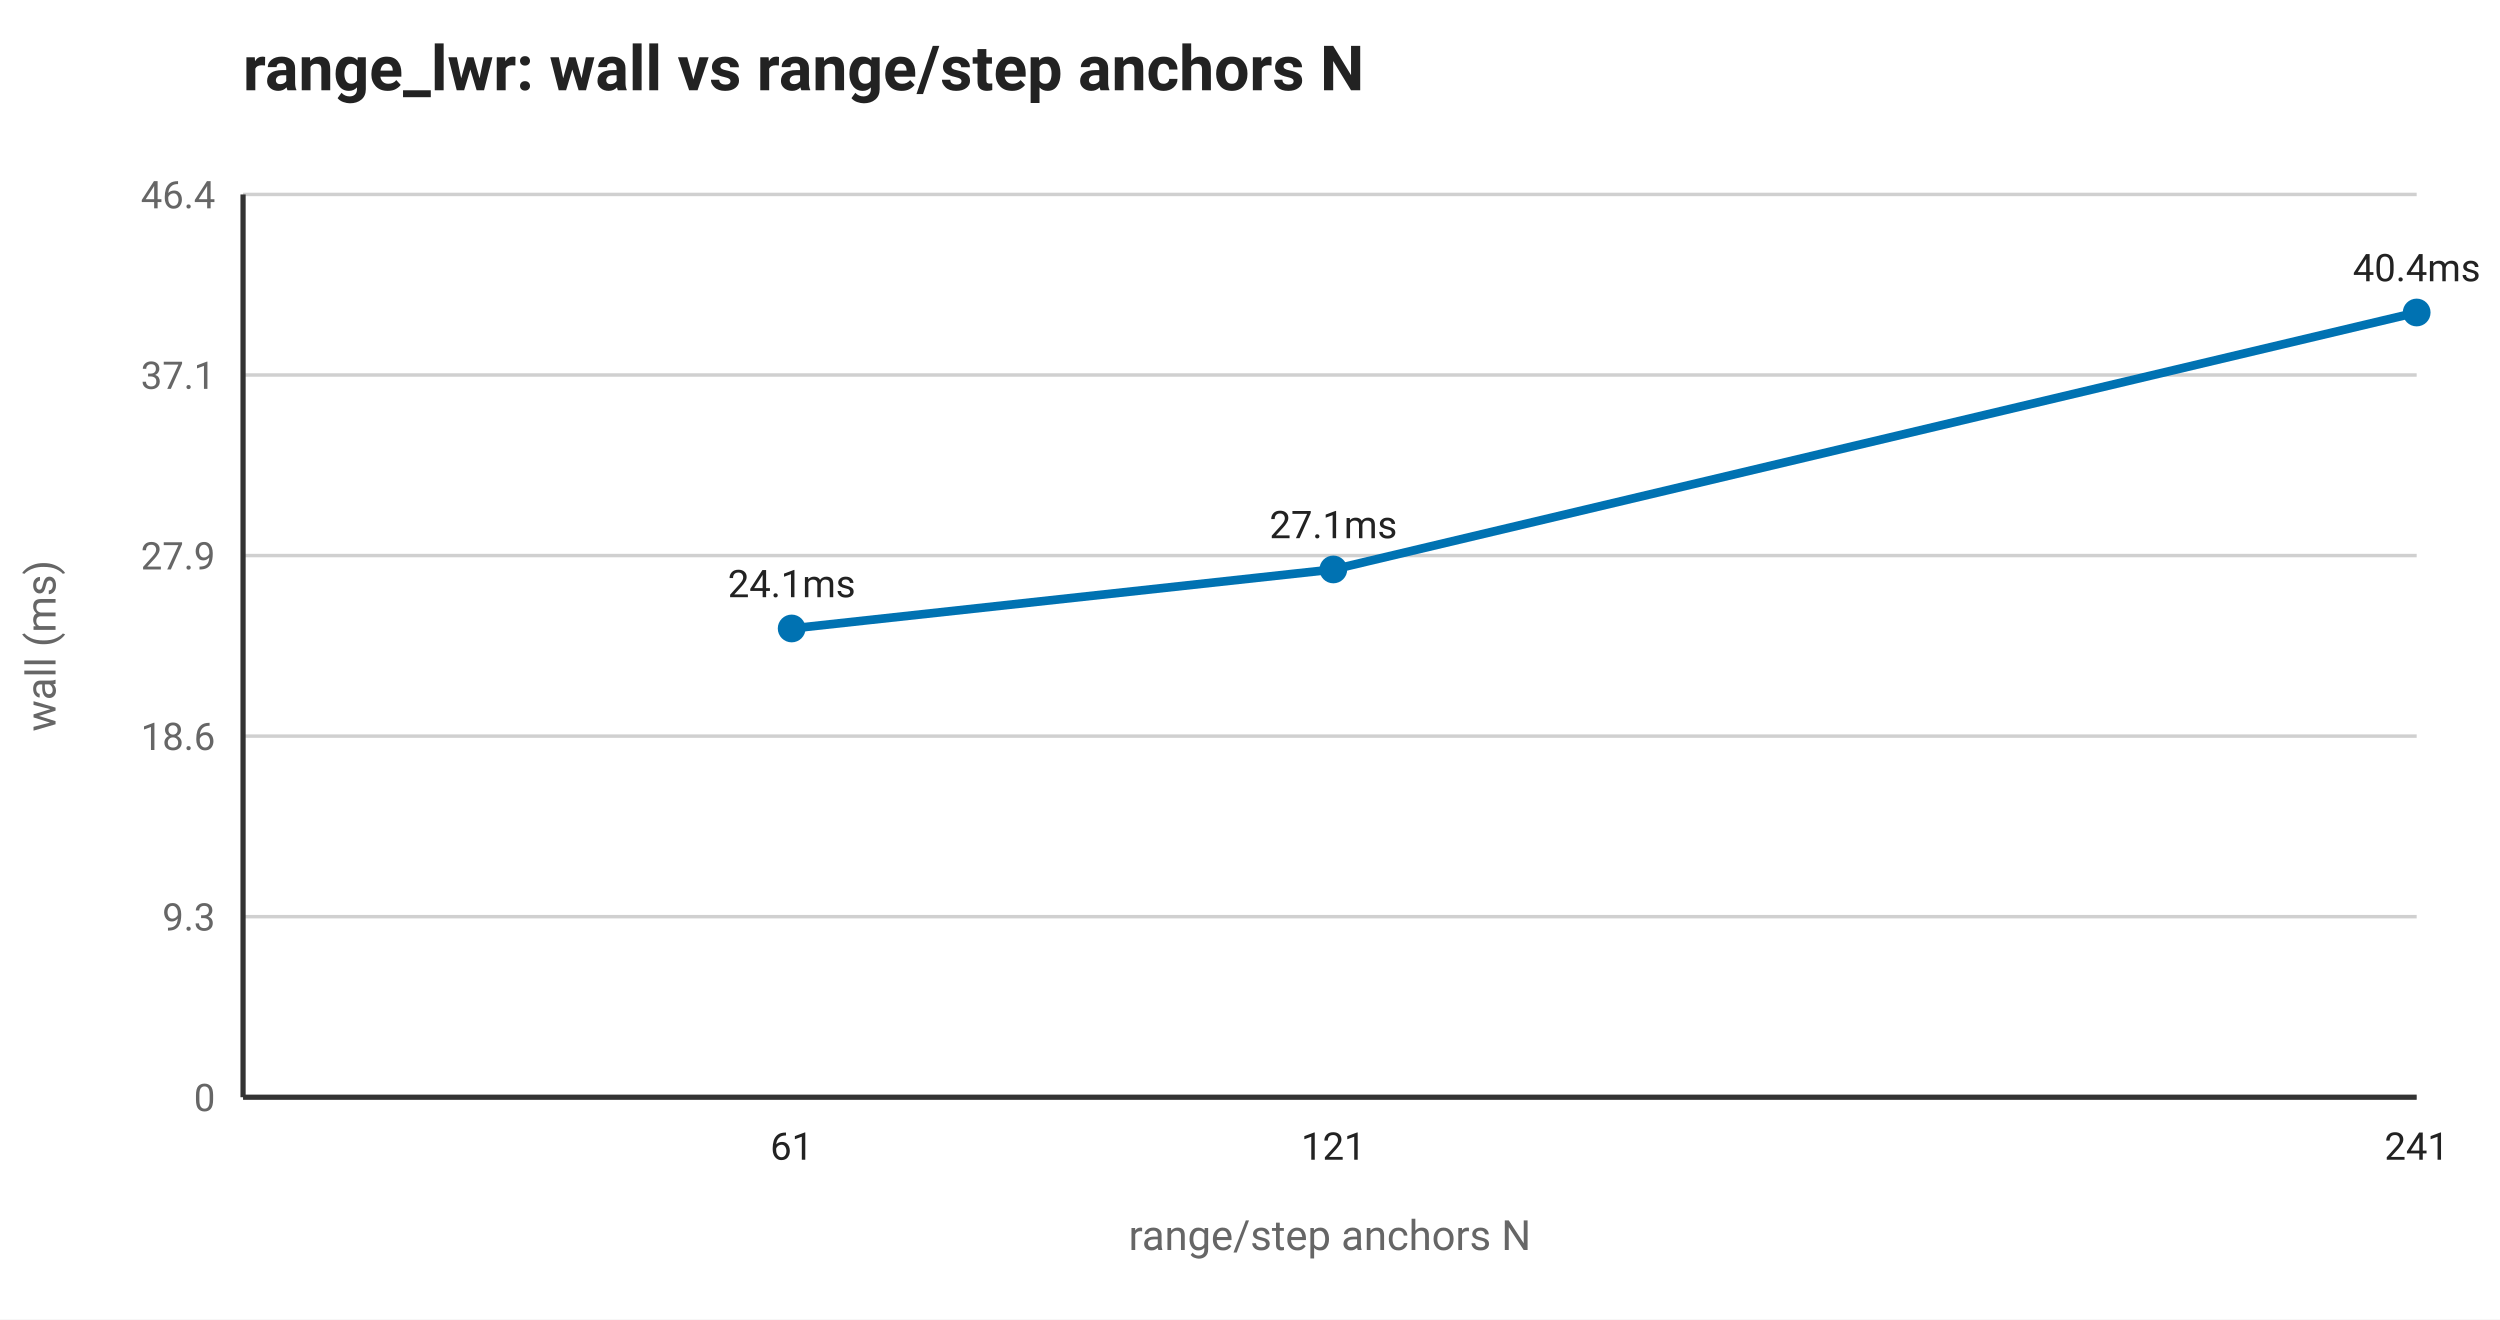
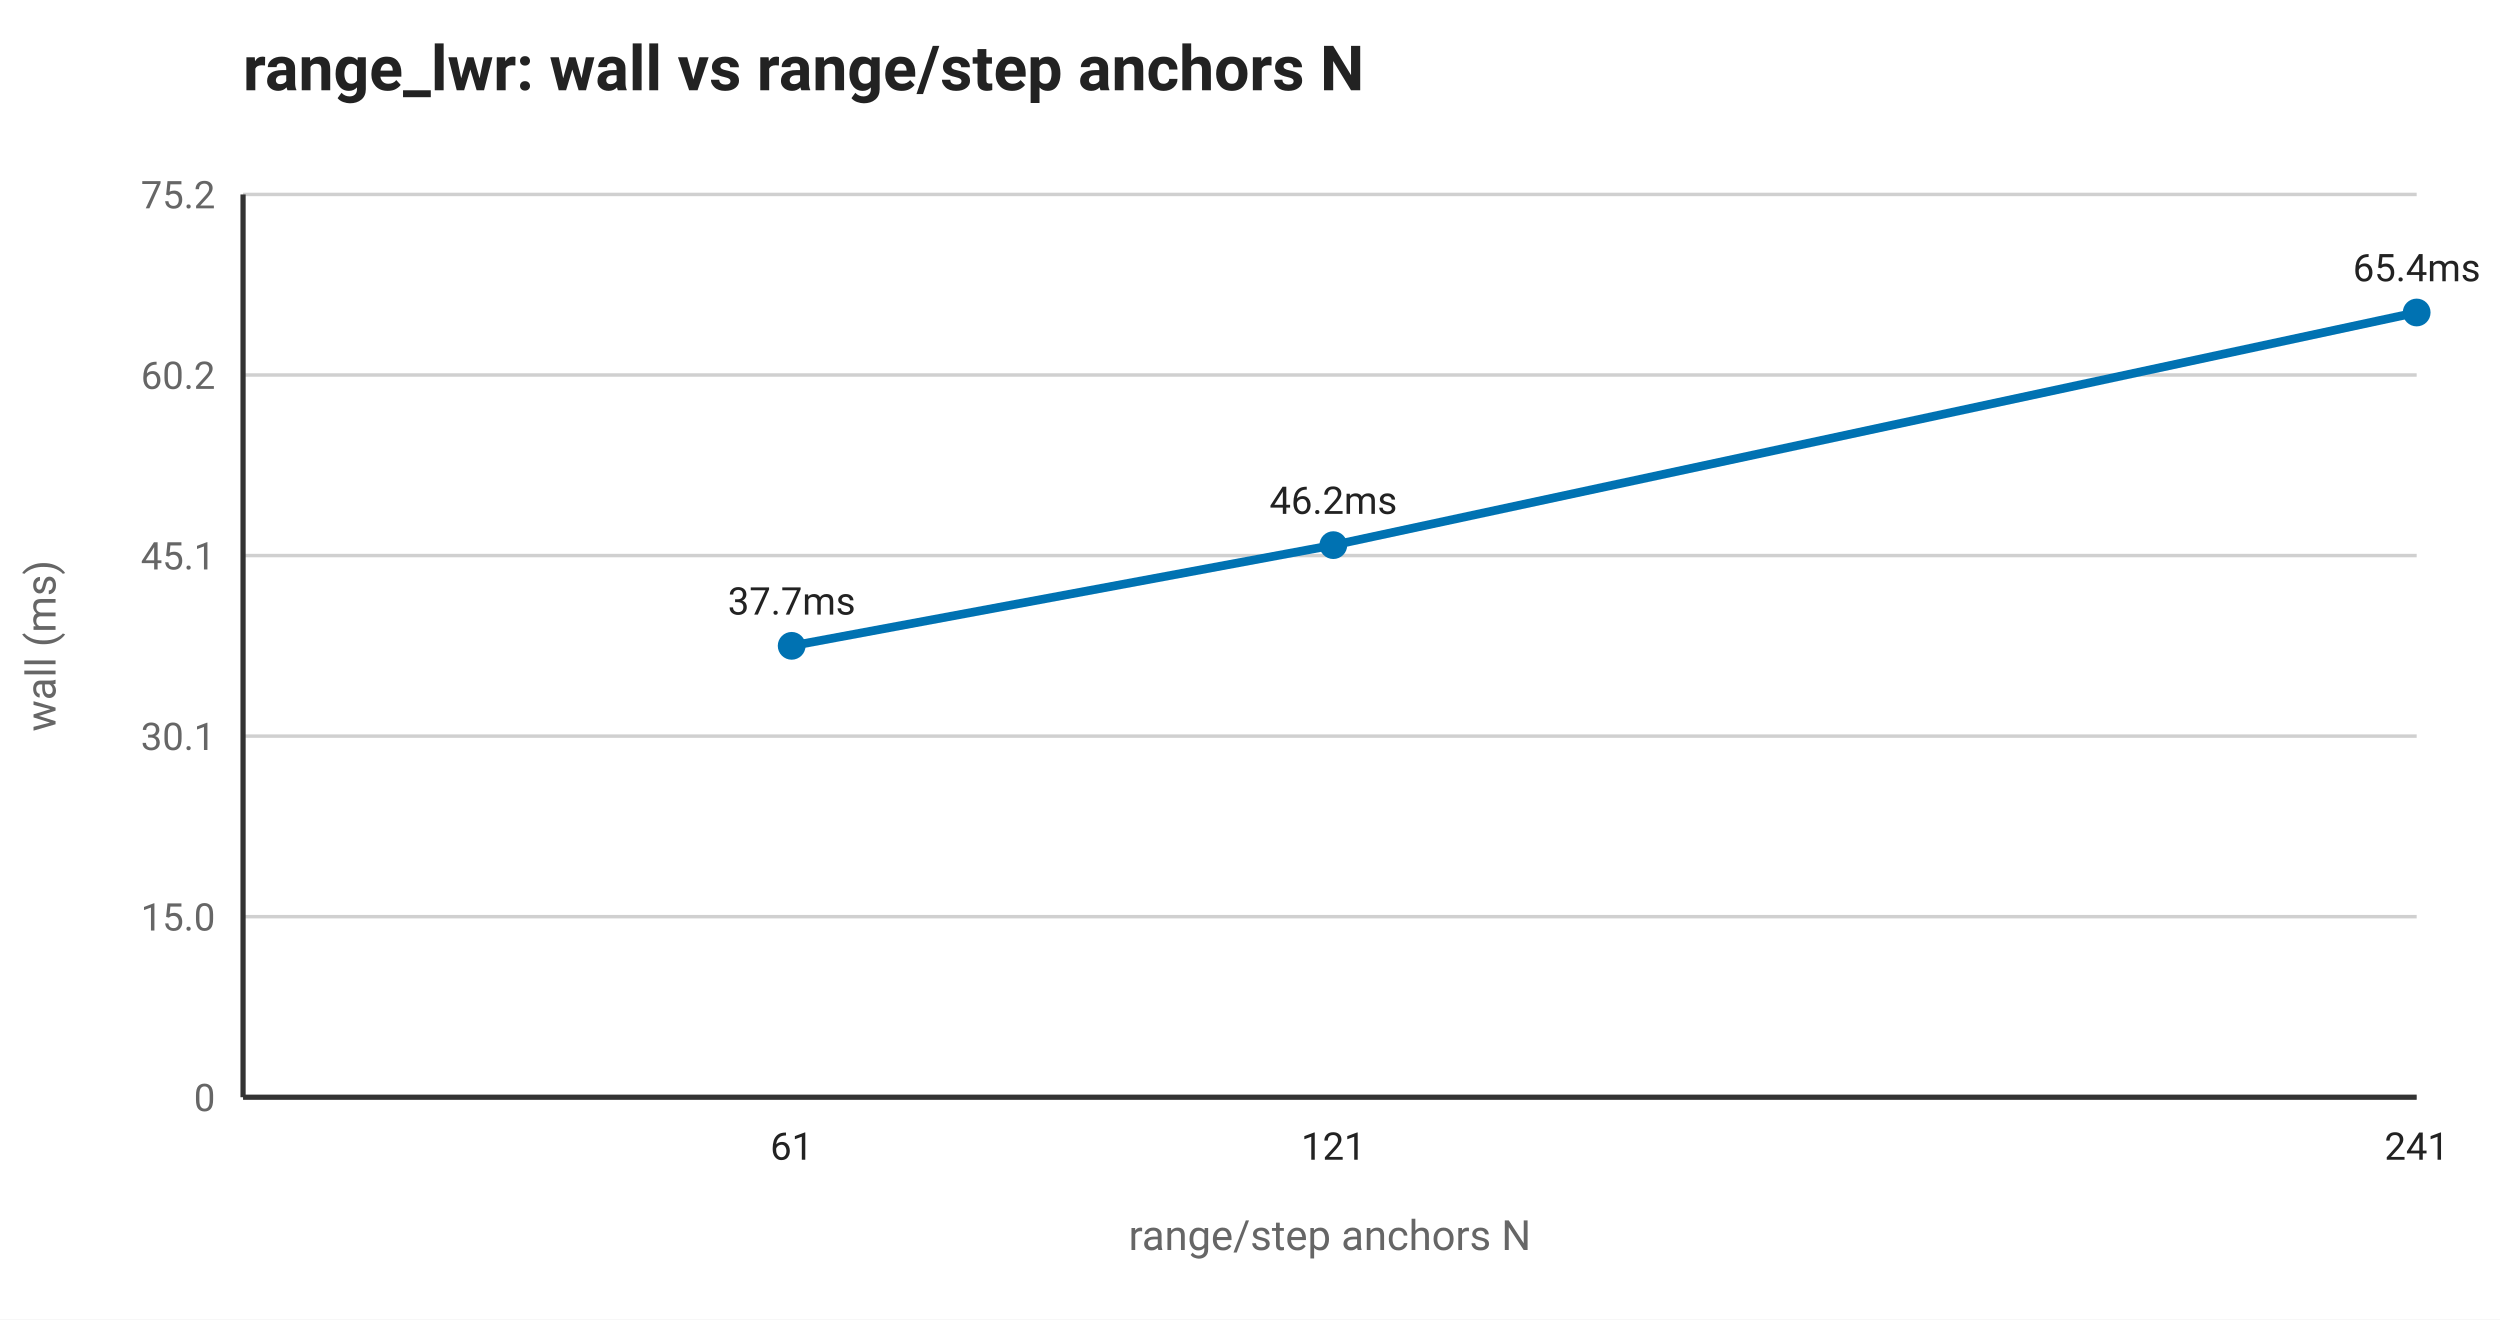
<svg xmlns="http://www.w3.org/2000/svg" viewBox="0 0 720 380" width="720" height="380" font-family="-apple-system,Segoe UI,Roboto,Helvetica,Arial,sans-serif">
  <rect width="720" height="380" fill="white" />
  <text x="70" y="26" font-size="18" font-weight="600" fill="#222222">range_lwr: wall vs range/step anchors N</text>
  <line x1="70" y1="316" x2="696" y2="316" stroke="#d0d0d0" stroke-width="1" />
  <text x="62" y="320" font-size="11" fill="#666666" text-anchor="end">0</text>
  <line x1="70" y1="264" x2="696" y2="264" stroke="#d0d0d0" stroke-width="1" />
-   <text x="62" y="268" font-size="11" fill="#666666" text-anchor="end">9.3</text>
+   <text x="62" y="268" font-size="11" fill="#666666" text-anchor="end">15.0</text>
  <line x1="70" y1="212" x2="696" y2="212" stroke="#d0d0d0" stroke-width="1" />
-   <text x="62" y="216" font-size="11" fill="#666666" text-anchor="end">18.6</text>
+   <text x="62" y="216" font-size="11" fill="#666666" text-anchor="end">30.1</text>
  <line x1="70" y1="160" x2="696" y2="160" stroke="#d0d0d0" stroke-width="1" />
-   <text x="62" y="164" font-size="11" fill="#666666" text-anchor="end">27.9</text>
+   <text x="62" y="164" font-size="11" fill="#666666" text-anchor="end">45.1</text>
  <line x1="70" y1="108" x2="696" y2="108" stroke="#d0d0d0" stroke-width="1" />
-   <text x="62" y="112" font-size="11" fill="#666666" text-anchor="end">37.1</text>
+   <text x="62" y="112" font-size="11" fill="#666666" text-anchor="end">60.2</text>
  <line x1="70" y1="56" x2="696" y2="56" stroke="#d0d0d0" stroke-width="1" />
-   <text x="62" y="60" font-size="11" fill="#666666" text-anchor="end">46.4</text>
+   <text x="62" y="60" font-size="11" fill="#666666" text-anchor="end">75.2</text>
  <line x1="70" y1="56" x2="70" y2="316" stroke="#333333" stroke-width="1.5" />
  <line x1="70" y1="316" x2="696" y2="316" stroke="#333333" stroke-width="1.5" />
  <text x="16" y="186" font-size="12" fill="#666666" text-anchor="middle" transform="rotate(-90 16 186)">wall (ms)</text>
-   <polyline points="228,181 384,164 696,90" fill="none" stroke="#0072B2" stroke-width="2.5" />
-   <circle cx="228" cy="181" r="4" fill="#0072B2" />
-   <text x="228" y="172" font-size="11" fill="#222222" text-anchor="middle">24.1ms</text>
+   <polyline points="228,186 384,157 696,90" fill="none" stroke="#0072B2" stroke-width="2.5" />
+   <circle cx="228" cy="186" r="4" fill="#0072B2" />
+   <text x="228" y="177" font-size="11" fill="#222222" text-anchor="middle">37.7ms</text>
  <text x="228" y="334" font-size="11" fill="#222222" text-anchor="middle">61</text>
-   <circle cx="384" cy="164" r="4" fill="#0072B2" />
-   <text x="384" y="155" font-size="11" fill="#222222" text-anchor="middle">27.1ms</text>
+   <circle cx="384" cy="157" r="4" fill="#0072B2" />
+   <text x="384" y="148" font-size="11" fill="#222222" text-anchor="middle">46.2ms</text>
  <text x="384" y="334" font-size="11" fill="#222222" text-anchor="middle">121</text>
  <circle cx="696" cy="90" r="4" fill="#0072B2" />
-   <text x="696" y="81" font-size="11" fill="#222222" text-anchor="middle">40.4ms</text>
+   <text x="696" y="81" font-size="11" fill="#222222" text-anchor="middle">65.4ms</text>
  <text x="696" y="334" font-size="11" fill="#222222" text-anchor="middle">241</text>
  <text x="383" y="360" font-size="12" fill="#666666" text-anchor="middle">range/step anchors N</text>
</svg>
